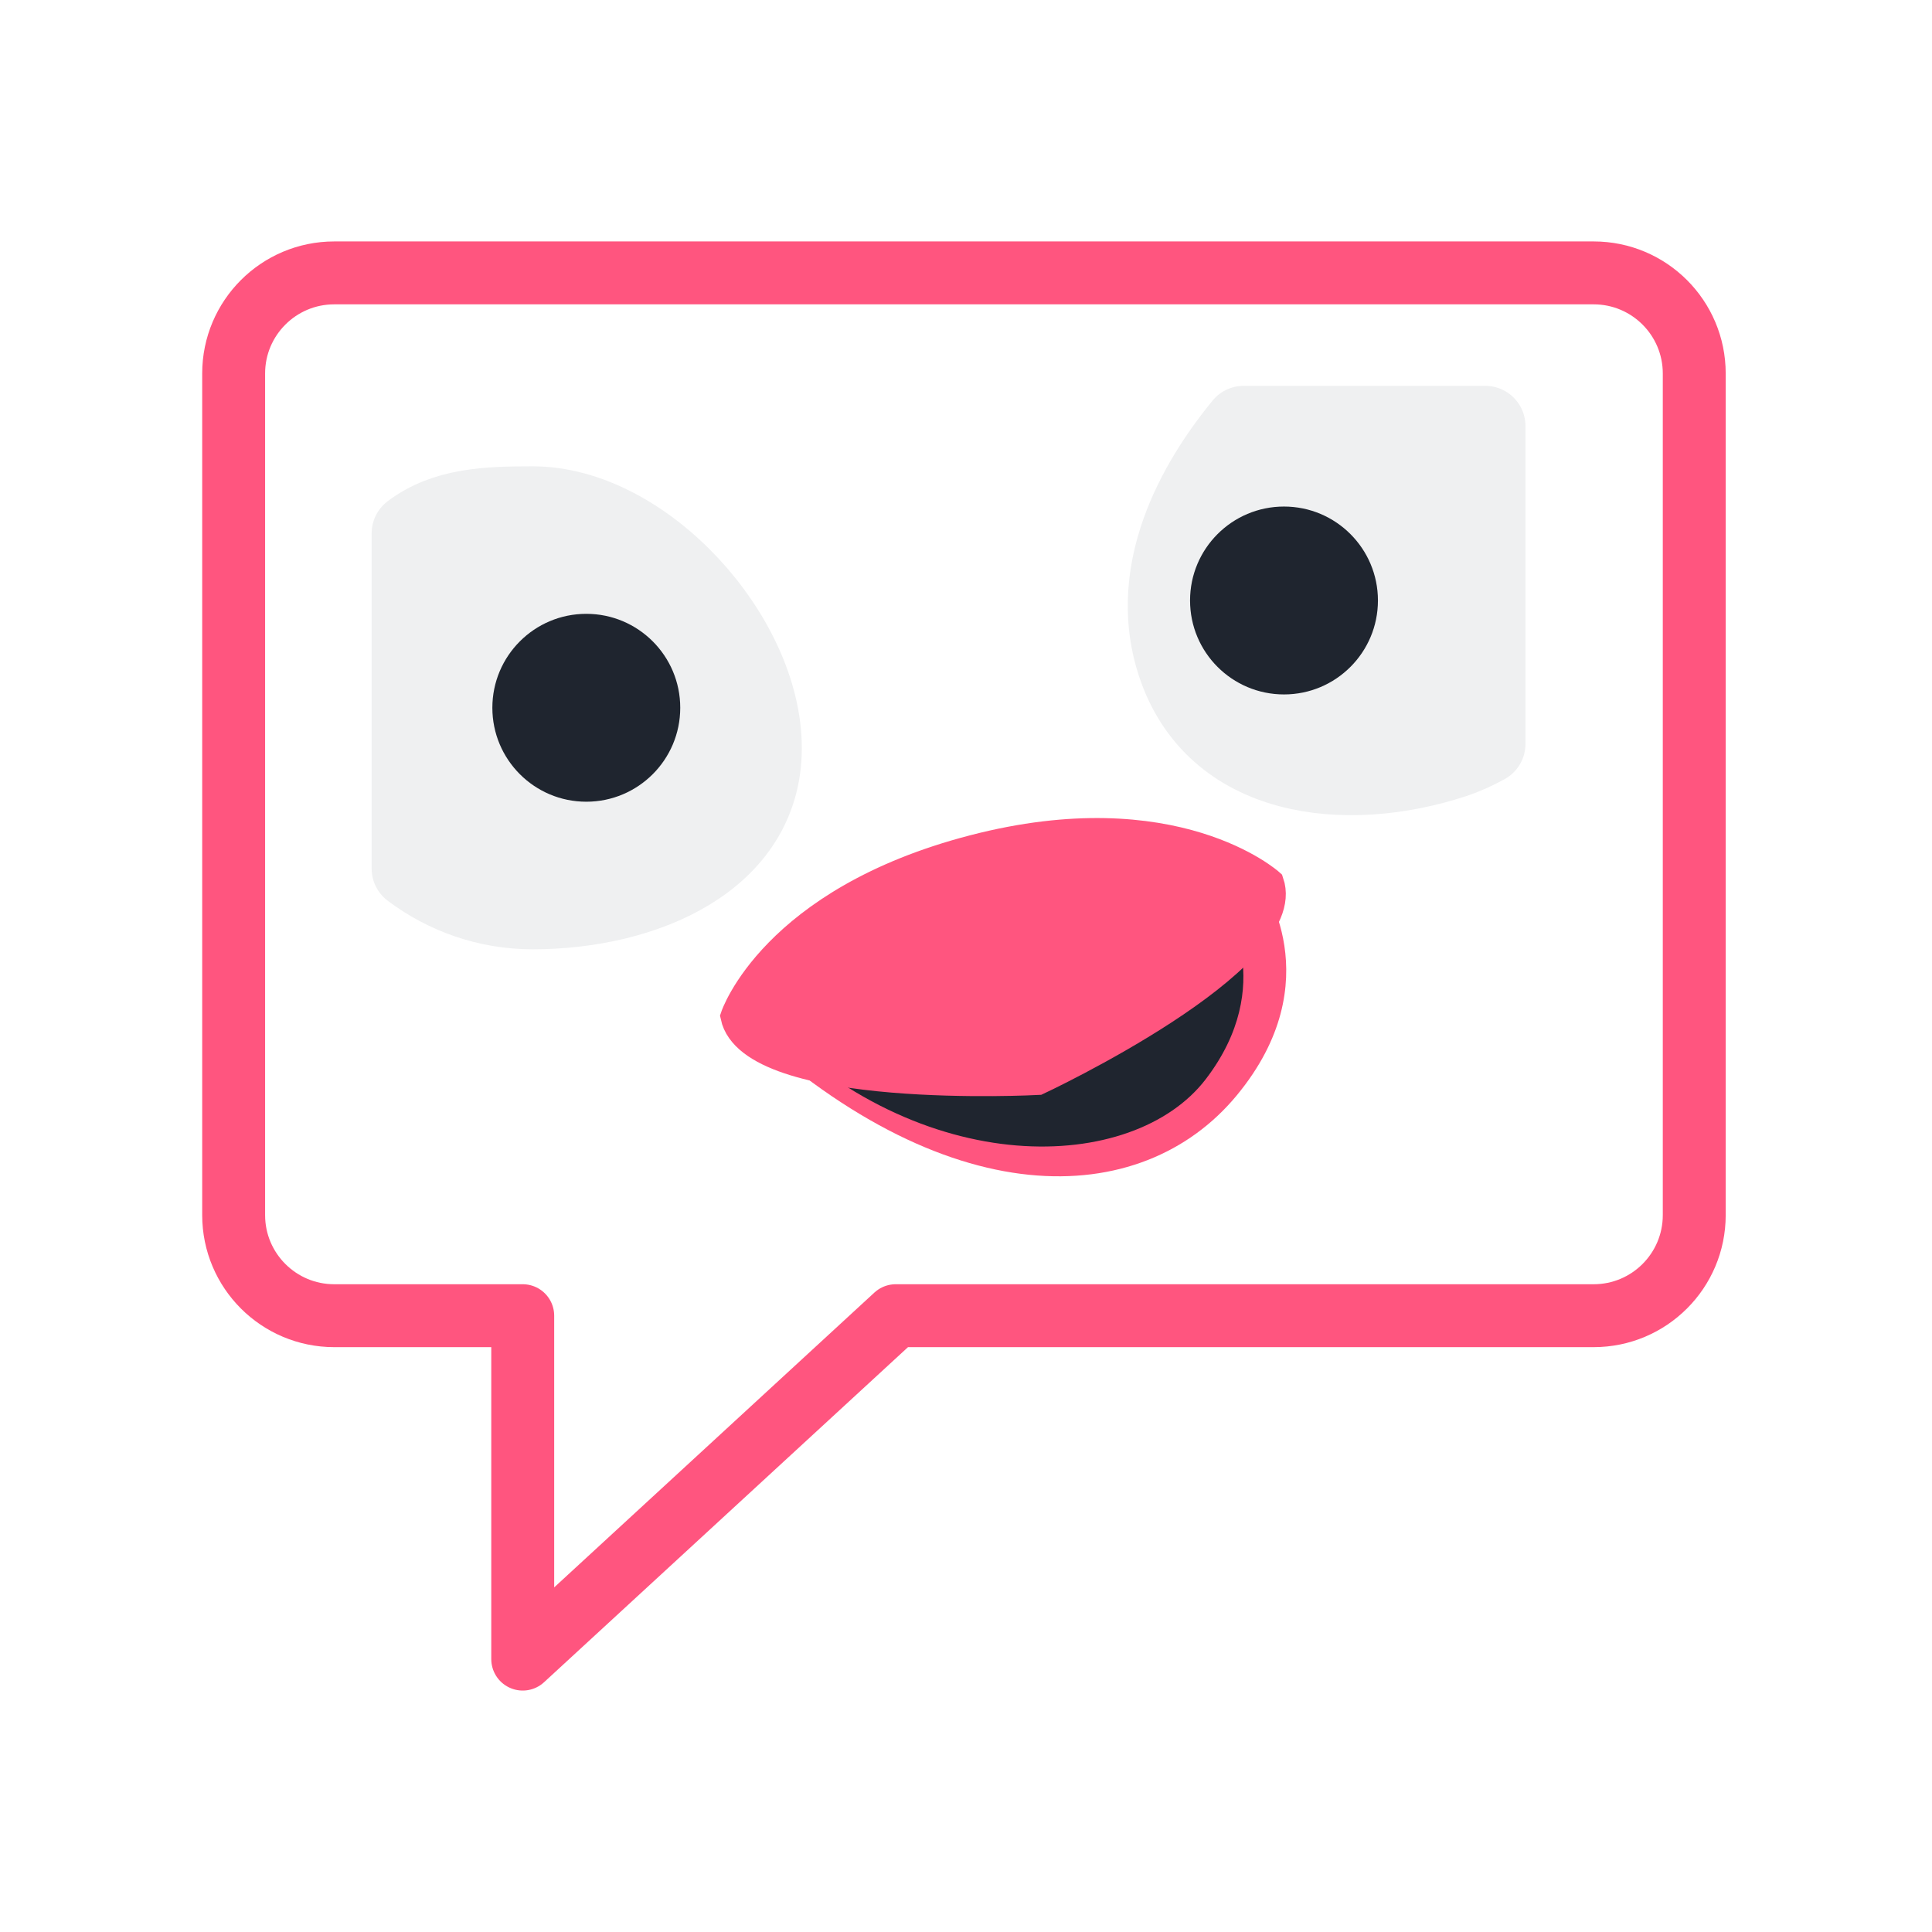
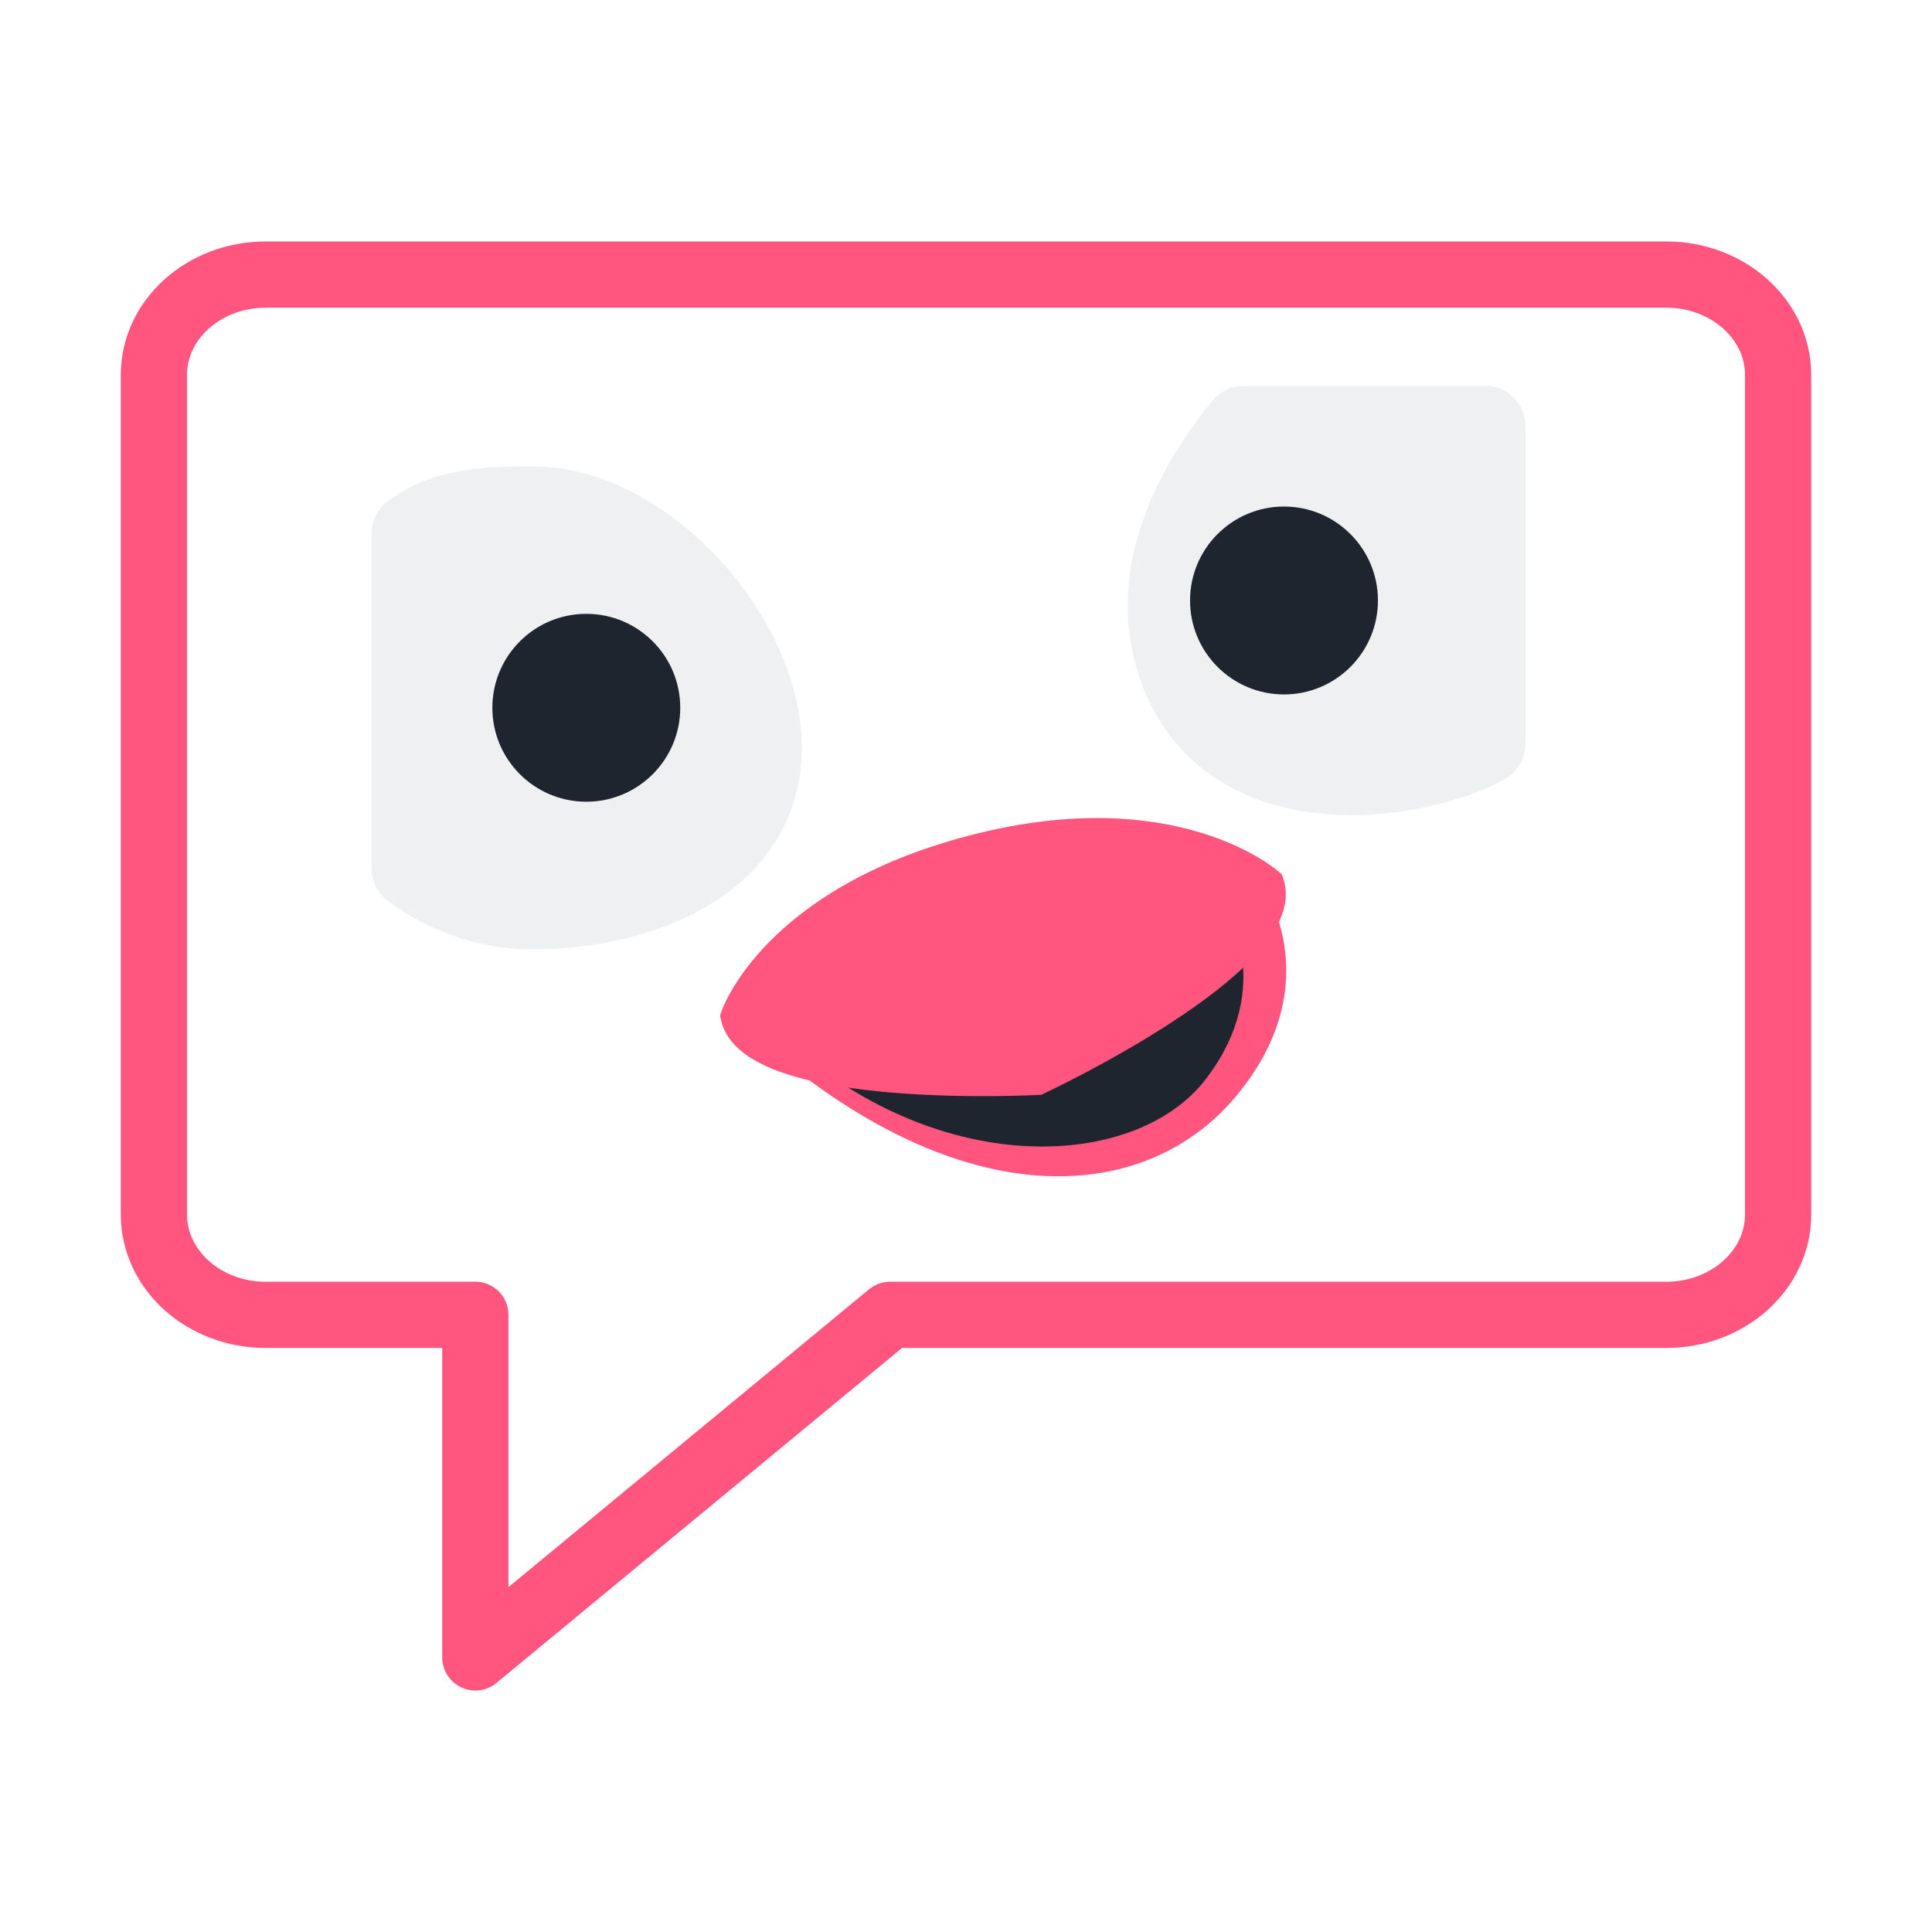
<svg xmlns="http://www.w3.org/2000/svg" width="32" height="32" version="1.1" id="svg12">
  <g id="22-22-choqok_offline" transform="translate(32,10)">
    <rect style="opacity:0.001" width="22" height="22" x="0" y="0" id="rect2" />
-     <path fill="none" stroke-width="0.694" stroke-linecap="round" stroke-linejoin="round" stroke-miterlimit="10" d="m 19.075,4.458 v 9.293 c 0,0.613 -0.497,1.11 -1.11,1.11 h -7.707 L 6.139,18.653 V 14.861 H 4.058 c -0.613,0 -1.11,-0.497 -1.11,-1.11 V 4.458 c 0,-0.613 0.497,-1.11 1.11,-1.11 h 13.907 c 0.613,0 1.11,0.497 1.11,1.11 z" id="path2-67" style="stroke:#ff557f;stroke-opacity:1" />
+     <path fill="none" stroke-width="0.718" stroke-linecap="round" stroke-linejoin="round" stroke-miterlimit="10" d="m 19.641,4.468 v 9.279 c 0,0.612 -0.533,1.109 -1.19,1.109 h -8.258 L 5.779,18.641 V 14.855 H 3.549 c -0.657,0 -1.19,-0.496 -1.19,-1.109 v -9.279 c 0,-0.612 0.533,-1.109 1.19,-1.109 H 18.451 c 0.657,0 1.19,0.496 1.19,1.109 z" id="path2-67" style="stroke:#ff557f;stroke-opacity:1" />
    <path style="fill:#ff557f;fill-opacity:1;fill-rule:evenodd;stroke-width:0.296" id="path4411-1-6-5" d="m 8.47,11.556 c 2.336,2.227 4.499,2.145 5.552,0.874 1.053,-1.27 0.265,-2.356 0.265,-2.356 z" />
    <path style="color:#000000;fill:#eff0f1;fill-opacity:1;stroke:#eff0f1;stroke-width:0.889;stroke-linecap:round;stroke-linejoin:round;stroke-opacity:1" id="path4170-2-3" d="m 6.248,5.927 c -0.501,0 -0.962,0.017 -1.333,0.296 v 3.701 c 0.372,0.28 0.832,0.447 1.333,0.447 1.227,0 2.528,-0.55 2.528,-1.778 0,-1.227 -1.3,-2.667 -2.528,-2.667 z" />
    <path style="color:#000000;fill:#eff0f1;fill-opacity:1;stroke:#eff0f1;stroke-width:0.889;stroke-linecap:round;stroke-linejoin:round;stroke-opacity:1" id="path4170-8-9-5" d="m 14.1,5.038 c -0.632,0.772 -1.035,1.708 -0.735,2.62 0.419,1.275 1.863,1.434 3.048,1.045 0.125,-0.041 0.242,-0.095 0.354,-0.156 V 5.038 Z" />
    <circle cx="6.841" cy="8.149" style="color:#000000;fill:#1f252f;fill-opacity:1;stroke-width:0.889;stroke-linecap:round;stroke-linejoin:round" r="1.037" id="path4267-1-6" />
    <circle cx="14.544" cy="6.964" style="color:#000000;fill:#1f252f;fill-opacity:1;stroke-width:0.889;stroke-linecap:round;stroke-linejoin:round" r="1.037" id="path4267-9-2-2" />
    <path style="fill:#1f252f;fill-opacity:1;fill-rule:evenodd;stroke-width:0.296" id="path4411-7-9" d="m 8.767,11.558 c 1.775,1.829 4.113,1.736 4.914,0.693 0.8,-1.043 0.201,-1.935 0.201,-1.935 z" />
    <path style="fill:#ff557f;fill-opacity:1;fill-rule:evenodd;stroke-width:0.296" id="path4284-9-1" d="m 8.47,11.556 c 0,0 0.424,-1.28 2.646,-1.857 2.222,-0.577 3.279,0.375 3.279,0.375 0.296,0.862 -2.567,2.2 -2.567,2.2 0,0 -3.17,0.171 -3.358,-0.719 z" />
  </g>
  <defs id="defs16" />
  <g id="choqok_offline">
    <rect style="opacity:0.001" width="32" height="32" x="0" y="0" id="rect7" />
-     <path fill="none" stroke-width="1.042" stroke-linecap="round" stroke-linejoin="round" stroke-miterlimit="10" d="m 28.062,6.186 v 13.94 c 0,0.92 -0.746,1.666 -1.666,1.666 H 14.836 l -6.178,5.688 v -5.688 h -3.122 c -0.92,0 -1.666,-0.746 -1.666,-1.666 V 6.186 c 0,-0.92 0.746,-1.666 1.666,-1.666 h 20.86 c 0.92,0 1.666,0.746 1.666,1.666 z" id="path2-3" style="stroke:#ff557f;stroke-opacity:1" />
+     <path fill="none" stroke-width="1.097" stroke-linecap="round" stroke-linejoin="round" stroke-miterlimit="10" d="M 29.451,6.21 V 20.116 c 0,0.918 -0.829,1.662 -1.852,1.662 H 14.743 L 7.873,27.452 V 21.778 H 4.401 c -1.023,0 -1.852,-0.744 -1.852,-1.662 V 6.21 c 0,-0.918 0.829,-1.662 1.852,-1.662 h 23.198 c 1.023,0 1.852,0.744 1.852,1.662 z" id="path2-3" style="stroke:#ff557f;stroke-opacity:1" />
    <path style="fill:#ff557f;fill-opacity:1;fill-rule:evenodd;stroke-width:0.444" id="path4411-1-6" d="m 12.155,16.835 c 3.503,3.34 6.748,3.217 8.327,1.311 1.579,-1.906 0.398,-3.534 0.398,-3.534 z" />
    <path style="color:#000000;fill:#eff0f1;fill-opacity:1;stroke:#eff0f1;stroke-width:1.333;stroke-linecap:round;stroke-linejoin:round;stroke-opacity:1" id="path4170-2" d="m 8.822,8.39 c -0.751,0 -1.443,0.025 -2,0.444 v 5.552 c 0.557,0.419 1.249,0.671 2,0.671 1.841,0 3.792,-0.826 3.792,-2.667 0,-1.841 -1.951,-4 -3.792,-4 z" />
    <path style="color:#000000;fill:#eff0f1;fill-opacity:1;stroke:#eff0f1;stroke-width:1.333;stroke-linecap:round;stroke-linejoin:round;stroke-opacity:1" id="path4170-8-9" d="m 20.6,7.057 c -0.948,1.158 -1.552,2.562 -1.103,3.93 0.628,1.913 2.794,2.152 4.573,1.568 0.187,-0.061 0.363,-0.142 0.53,-0.234 v -5.264 z" />
    <circle cx="9.711" cy="11.723" style="color:#000000;fill:#1f252f;fill-opacity:1;stroke-width:1.333;stroke-linecap:round;stroke-linejoin:round" r="1.556" id="path4267-1" />
    <circle cx="21.267" cy="9.946" style="color:#000000;fill:#1f252f;fill-opacity:1;stroke-width:1.333;stroke-linecap:round;stroke-linejoin:round" r="1.556" id="path4267-9-2" />
    <path style="fill:#1f252f;fill-opacity:1;fill-rule:evenodd;stroke-width:0.444" id="path4411-7" d="m 12.6,16.837 c 2.662,2.743 6.17,2.605 7.37,1.039 1.2,-1.565 0.302,-2.902 0.302,-2.902 z" />
-     <path style="fill:#ff557f;fill-opacity:1;fill-rule:evenodd;stroke-width:0.444;stroke:#ff557f;stroke-opacity:1" id="path4284-9" d="m 12.155,16.835 c 0,0 0.636,-1.92 3.969,-2.785 3.333,-0.866 4.919,0.563 4.919,0.563 0.444,1.292 -3.851,3.301 -3.851,3.301 0,0 -4.755,0.256 -5.037,-1.079 z" />
+     <path style="fill:#ff557f;fill-opacity:1;fill-rule:evenodd;stroke:#ff557f;stroke-width:0.444;stroke-opacity:1" id="path4284-9" d="m 12.155,16.835 c 0,0 0.636,-1.92 3.969,-2.785 3.333,-0.866 4.919,0.563 4.919,0.563 0.444,1.292 -3.851,3.301 -3.851,3.301 0,0 -4.755,0.256 -5.037,-1.079 z" />
  </g>
</svg>
